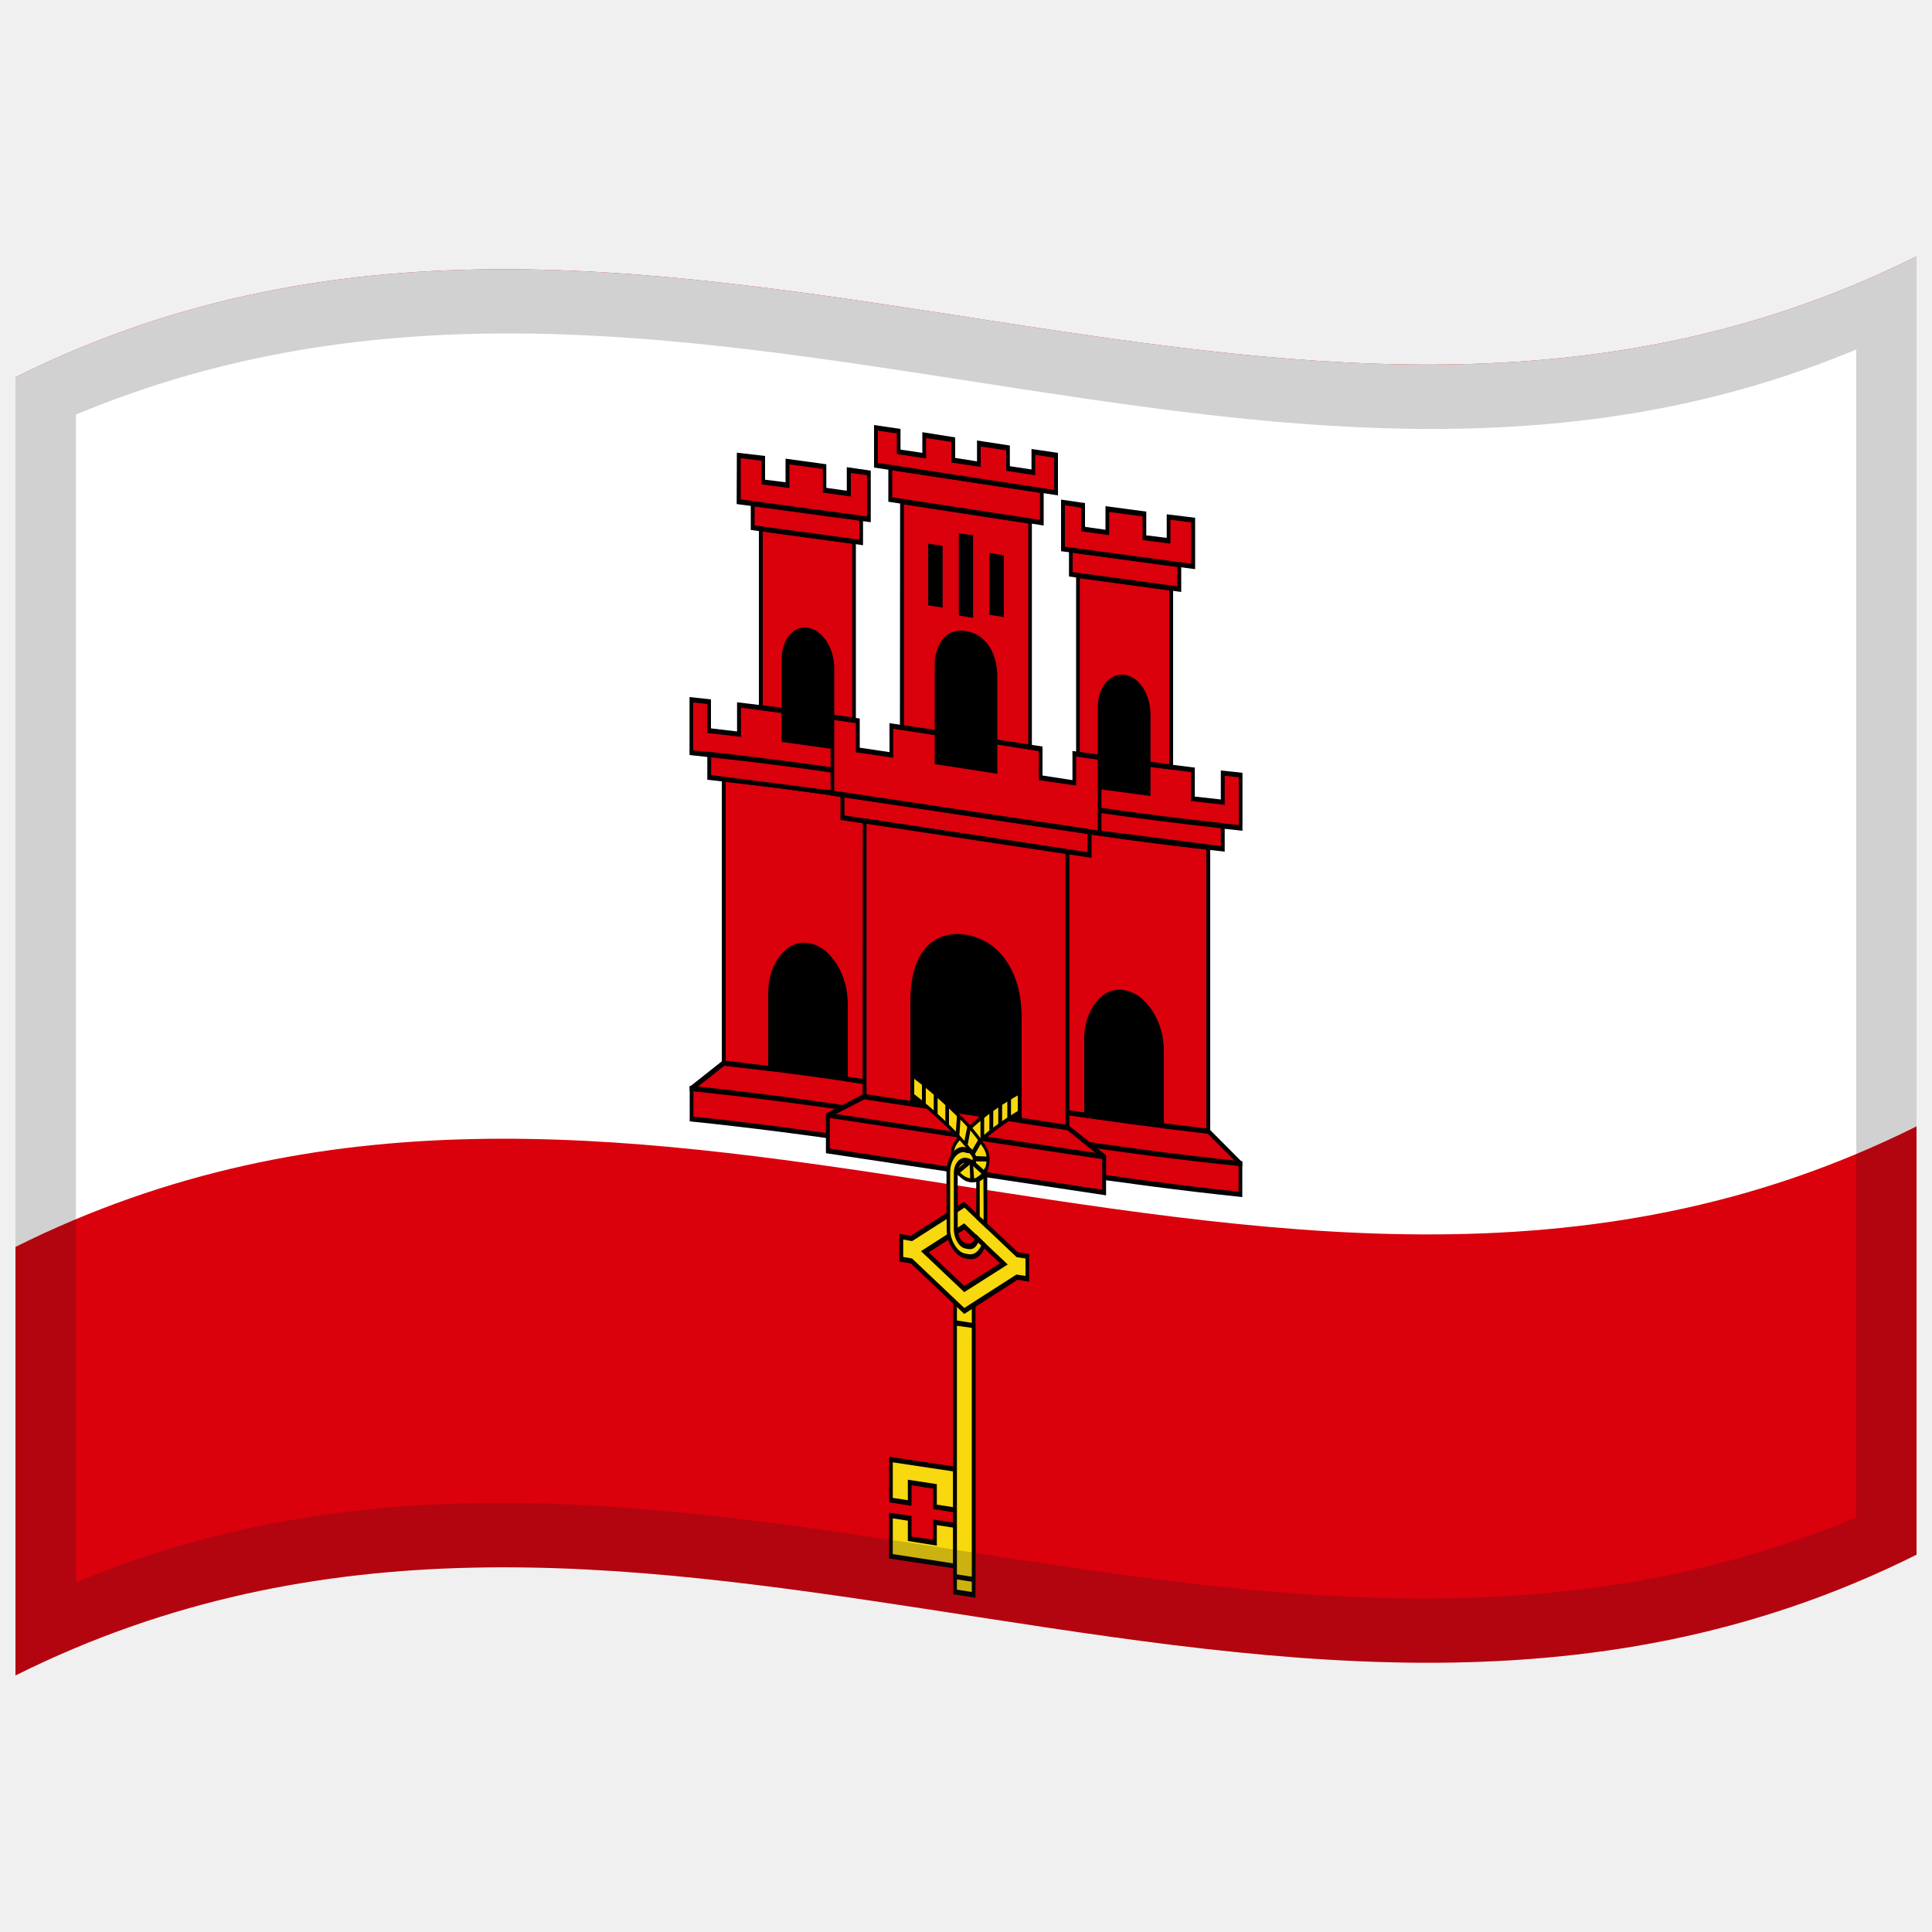
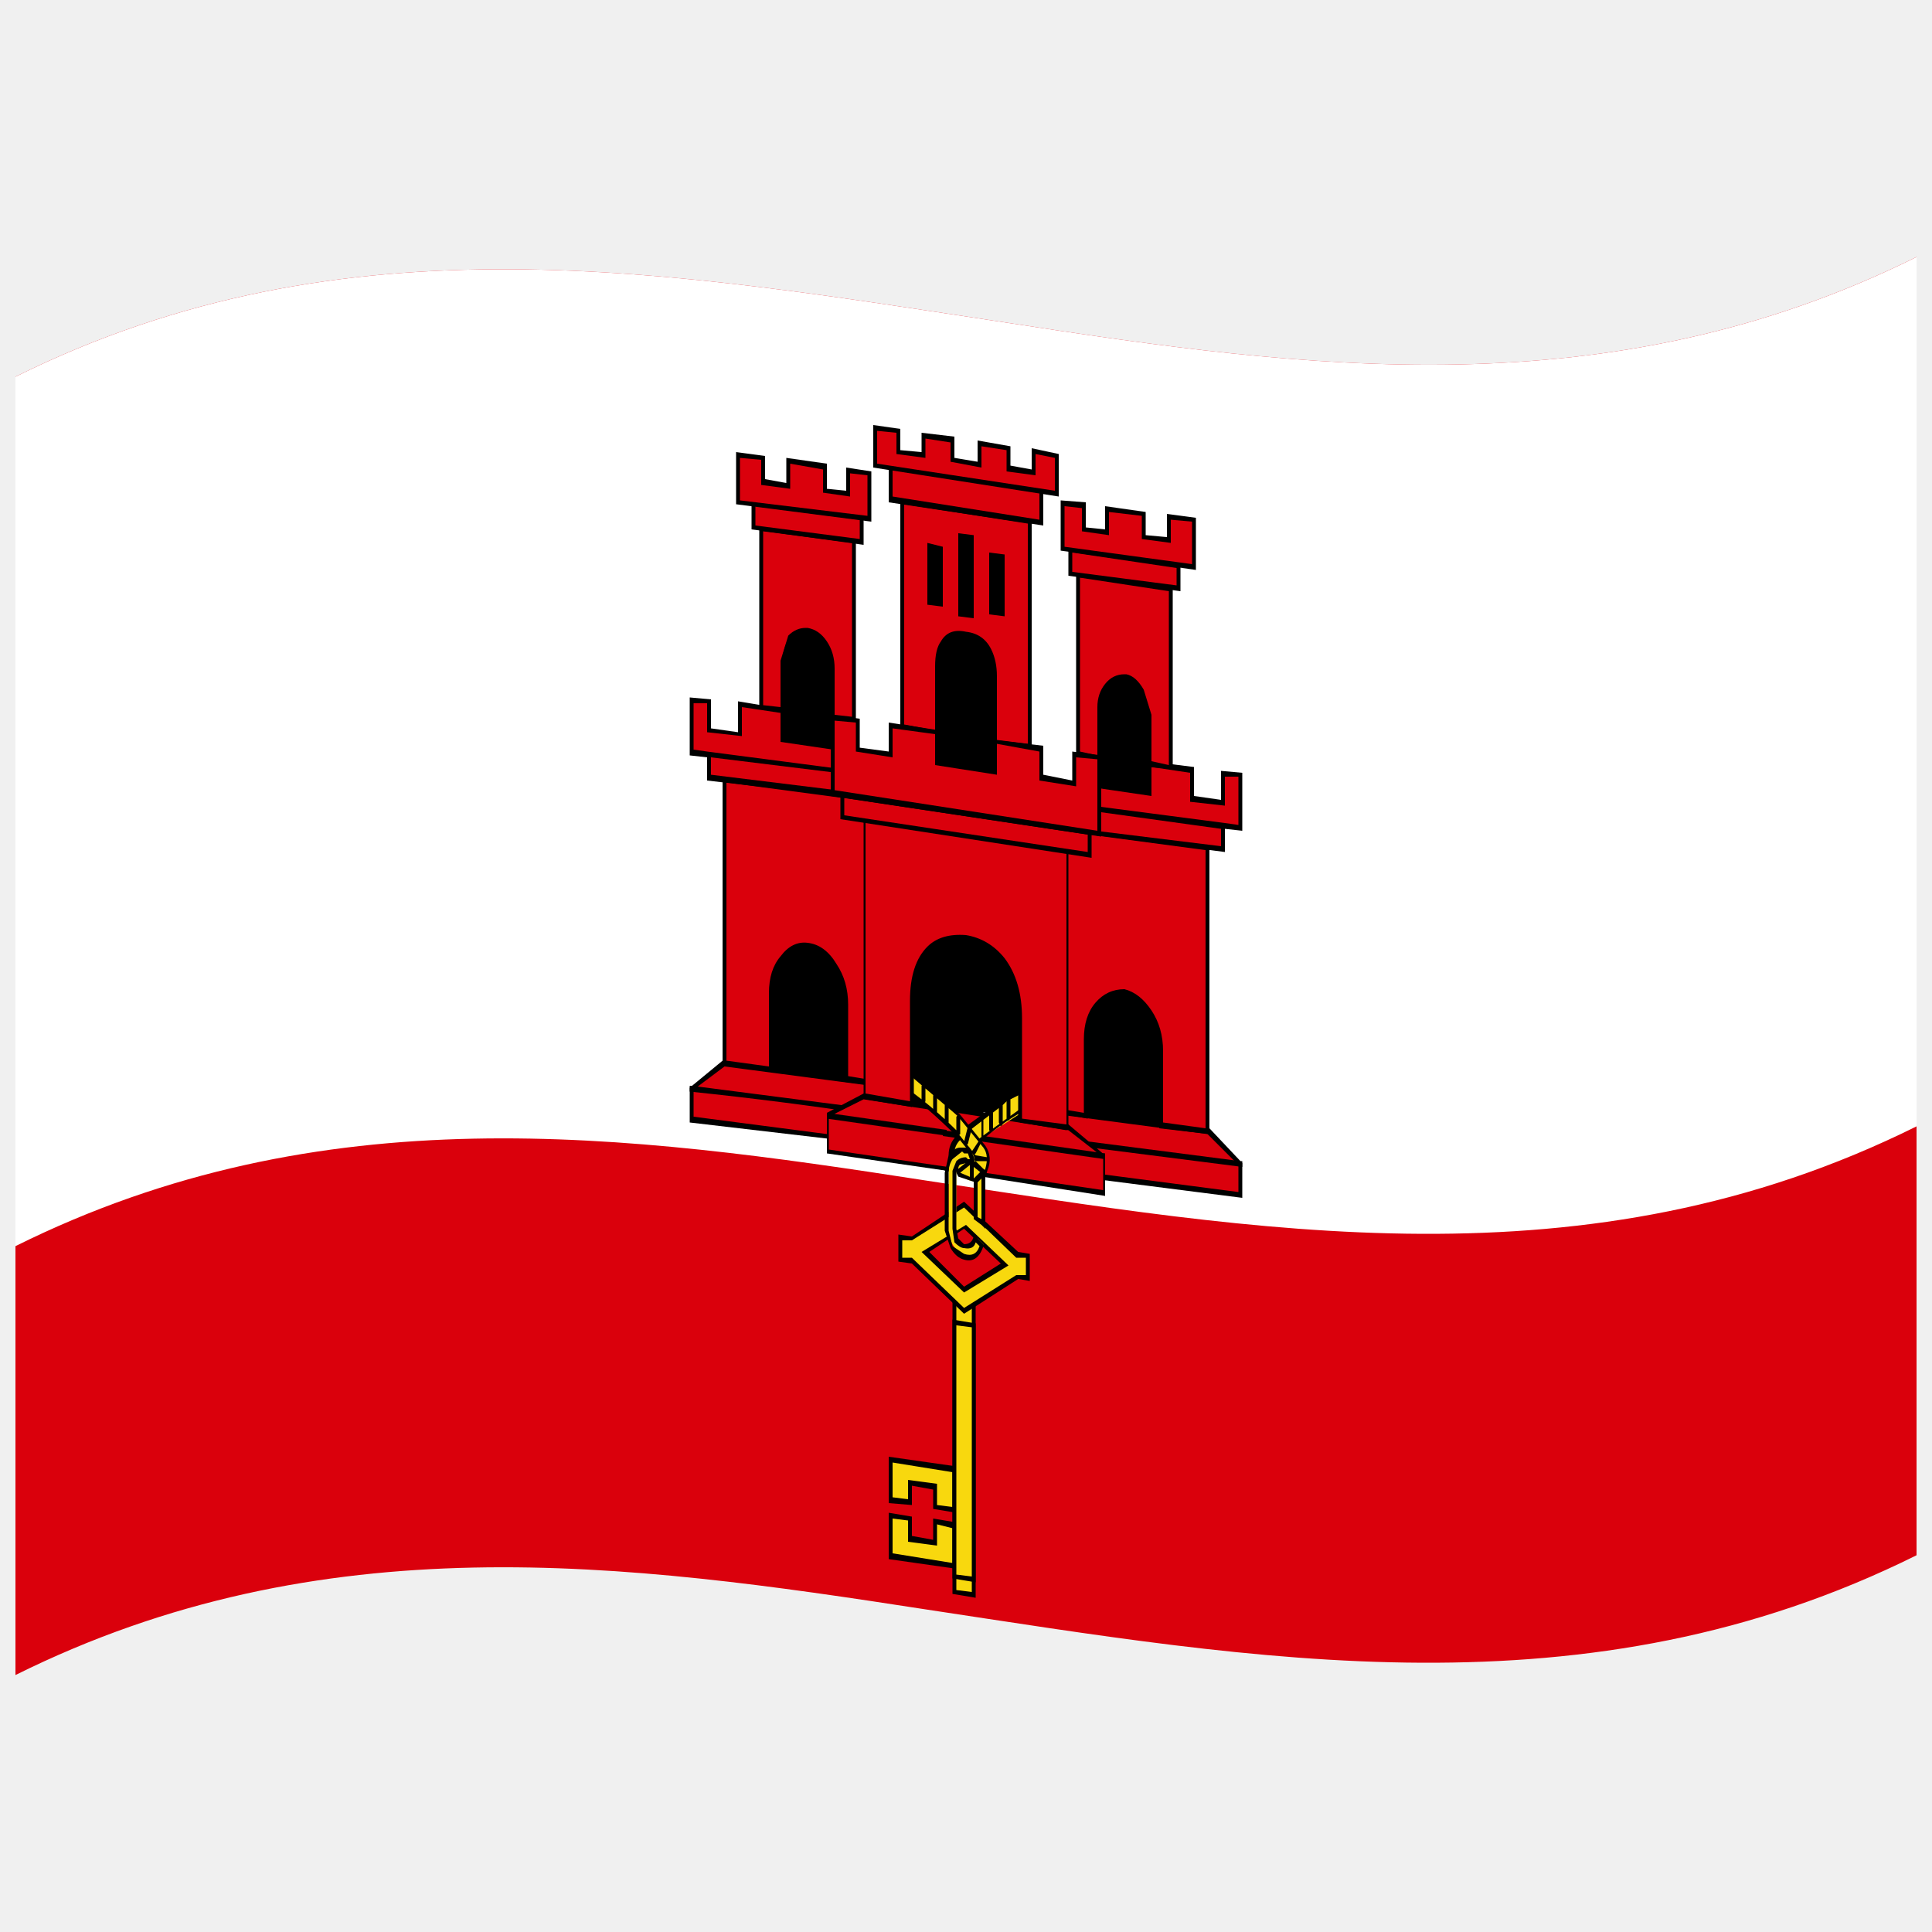
<svg xmlns="http://www.w3.org/2000/svg" viewBox="0 0 1000 1000">
-   <path fill="#da000c" d="M8 195.3c170.8-85.3 341-54.5 513.3-28C676.5 191 833.4 211.8 992 132.7v672c-170.8 85.3-341 54.5-513.3 28C323.5 809 166.6 788.1 8 867.2z" />
-   <path fill="#fff" d="M8 195.3c170.8-85.3 341-54.5 513.3-28C676.5 191 833.4 211.8 992 132.7V583c-170.8 85.3-341 54.5-513.3 28C323.5 587.1 166.6 566.3 8 645.4z" />
-   <path d="M385.8 453c40.6 4.8 81.2 11.2 123 17.6v115.5c-40.6-6.2-81.2-12.7-123-17.7z" />
-   <path fill="#da000c" d="M449.7 560.2q-37-5.5-75.1-10L358 563.5v15.9q45.1 4.6 91.7 11.7z" />
-   <path d="m374.9 551.6-16 12.7V578c30.3 3 60.5 7.2 91.7 11.8v2.6a1975 1975 0 0 0-93.6-12v-17.9l17.3-13.7q37.6 4.3 76.3 10.1v2.7q-37.3-5.7-75.7-10.1" />
-   <path fill="#da000c" d="M418.3 489.4c11 1.8 19.4 14.8 19.6 30.2v38.8l14.1 2.1v-147a2229 2229 0 0 0-77.4-10.3v147l24 2.9v-38.8c.2-14.8 8.5-26 19.7-24.9" />
-   <path d="M418.3 490.7c-5.4-.6-9.4 1.3-13.3 6.1a29 29 0 0 0-5.4 17.6v40.1l-26-3V401.7c26.2 3 52.4 6.5 79.4 10.5V562l-16-2.4v-40.1q-.2-10.8-5.6-19.3c-3.8-5.7-7.9-8.6-13.1-9.5m0-2.6c5.8 1 10.3 4.2 14.5 10.5q6 9.3 6 21.2v37.5L451 559V414.7q-37.2-5.7-75.4-10V549l22 2.7v-37.5c.1-7.9 2-14 6-19.4 4.3-5.3 8.8-7.4 14.7-6.7M401 307l35.6 4.8V401l-35.6-5z" />
-   <path fill="#da000c" d="m436.6 387.1-31.2-4.3v-15l-22.8-2.9V380l-15.5-1.7v-15.1l-9.3-1v27.4c26 2.6 52 6 78.8 9.8zm-69.5 3.4c22.2 2.3 44.3 5.2 67.2 8.5v12q-33.1-4.9-67.2-8.6z" />
-   <path d="M404.5 384v-15l-21-2.7v15.1l-17.4-2v-15l-7.3-.8v24.8l7.3.8v-.2q34 3.8 69.2 8.8v.1l2.2.4v2.6l-2.2-.3v11.8a1948 1948 0 0 0-69.2-8.8v-11.8l-9.2-1v-30L368 362v15l13.5 1.6v-15.1l24.8 3v15.2l31.1 4.3v2.6zm-36.4 8v9.2l65.2 8.3v-9.2q-32-4.7-65.2-8.3" />
-   <path fill="#da000c" d="M393.8 273.7v92.6l11.6 1.4v-25.4c.2-9.7 4.8-16.4 11.8-16.2h.7c7.4 1.4 12.8 9.6 13 19.7v25.4l11.1 1.6v-92.6z" />
-   <path d="m392.8 272.2 50.2 6.9v95.2l-13-1.9v-26.7q0-6.9-3.6-12.2c-2.5-3.6-5-5.4-8.5-6h-.6c-3.3-.2-5.6 1-7.8 4-2 3-3 6.4-3.1 11v26.7l-13.6-1.8zm2 2.9v90l9.7 1.2v-24.1q0-7.6 3.5-12.7c2.7-3.4 5.4-4.8 9.2-4.7h.7c4 .8 7 2.9 9.9 7a26 26 0 0 1 4 14.1v24.2l9.3 1.3v-90z" />
-   <path fill="#da000c" d="M389.6 260.6V273l56.2 7.7v-12.6z" />
-   <path d="m388.6 259.2 58.1 7.8v15.2l-58.1-7.9zm2 2.8v10l54.2 7.3v-10z" />
-   <path fill="#da000c" d="M382.3 235.7v24l67.5 9.1v-24l-10.4-1.6v12.3l-12.5-1.8v-12.2l-19.2-2.6V251l-12.6-1.6v-12.3z" />
-   <path d="M381.4 234.3 396 236v12.3l10.6 1.3v-12.2l21.1 2.9v12.2l10.6 1.5v-12.2l12.4 1.8v26.7l-69.4-9.4zm2 2.8v21.4l65.4 8.8V246l-8.4-1.2V257l-14.5-2v-12.3l-17.3-2.3v12.2l-14.4-1.9v-12.2zm-25.4 325c30.7 3.1 61.4 7.3 93 12v2.6c-31-4.6-62-8.8-94-12V562z" />
-   <path fill="#da000c" d="m509.6 577.1-62.3-9.5-18.8 9.7v18.4l81.1 12.3z" />
-   <path d="m447.5 569-18 9.2v16.3l81 12.3v2.6l-83-12.5v-20.6l19.5-10 63.6 9.7v2.6z" />
-   <path d="m428.5 576 83 12.5v2.6l-83-12.6zm185.7-90.4c-40.6-4.8-81.2-11.2-123-17.7v115.5c40.6 6.3 81.2 12.7 123 17.7z" />
-   <path fill="#da000c" d="M550.3 575.6q37 5.4 75.1 10l16.7 16.7V618c-30.3-3-60.6-7.1-91.8-11.7z" />
-   <path d="m625.1 586.8 16 16v14c-30.3-3.2-60.5-7.3-91.7-11.9v2.7c30.9 4.5 61.8 8.7 93.6 12v-18l-17.3-17.4q-37.6-4.2-76.3-10v2.5q37.3 5.7 75.7 10.1" />
-   <path fill="#da000c" d="M581.7 513.7c-11-1.2-19.4 9.3-19.6 24.7v38.8l-14.1-2v-147c25.5 3.8 51 7.3 77.4 10.3v147l-24-2.9v-38.8c-.2-14.8-8.5-28.2-19.7-30" />
-   <path d="M581.7 515c5.3 1 9.4 3.9 13.3 9.7a36 36 0 0 1 5.4 19v40l26 3.2V437.3a2187 2187 0 0 1-79.4-10.6v149.6l16 2.4v-40.1c.2-7.4 2-13 5.6-17.8 3.8-4.6 7.8-6.3 13.1-5.8m0-2.6c-5.8-.6-10.3 1.3-14.5 6.4a31 31 0 0 0-6 19.5v37.5L549 574V429.6q37.2 5.7 75.4 10v144.5l-22-2.7V544q0-11.5-6-20.9c-4.3-6.3-8.8-9.6-14.7-10.6M599 335.8l-35.6-4.8v89l35.6 5z" />
-   <path fill="#da000c" d="m563.4 406.3 31.2 4.3v-15l22.8 2.8v15l15.5 1.8V400l9.3 1v27.3q-38.8-4-78.8-9.8zm69.5 21q-33.1-3.5-67.2-8.5v12q33.1 4.7 67.2 8.5z" />
-   <path d="M595.5 412v-15l21 2.6v15l17.4 2v-15.1l7.3.8V427l-7.3-.7v-.1q-34-3.7-69.2-8.8l-2.2-.2v2.6l2.2.3V432q34 5 69.2 8.8V429l9.2 1v-30l-11.2-1.2v15l-13.5-1.5v-15l-24.8-3.1v15l-31.1-4.2v2.6zm36.4 16.7v9.2l-65.2-8.3v-9.2q32 4.6 65.2 8.3" />
-   <path fill="#da000c" d="M606.2 304.4V397l-11.6-1.5v-25.4c-.2-9.8-4.8-17.6-11.8-19.4h-.7c-7.4-.8-12.8 5.8-13 15.9V392l-11.1-1.6v-92.6z" />
-   <path d="m607.2 303.2-50.2-6.8v95.2l13 1.9v-26.8c.1-4.6 1.2-8 3.6-11.1s5-4 8.5-3.7h.2l.4.1c3.3.8 5.6 2.6 7.8 6.1q3 5.2 3.1 11.8v26.8l13.6 1.7zm-2 2.4v90l-9.7-1.3v-24.1q0-7.6-3.5-13.6c-2.6-4.1-5.4-6.3-9.2-7.2h-.5l-.2-.1c-4-.4-7 .9-9.9 4.2q-4 5-4 13v24l-9.3-1.2v-90z" />
-   <path fill="#da000c" d="M610.5 292.4v12.5l-56.3-7.6v-12.6z" />
-   <path d="m611.4 291.2-58.1-8v15.2l58.1 8zm-2 2.3v10l-54.2-7.4v-10z" />
-   <path fill="#da000c" d="M617.7 269.2v24l-67.5-9V260l10.4 1.5v12.2l12.5 1.8v-12.2l19.2 2.6v12.2L605 280v-12.3z" />
-   <path d="m618.6 268-14.7-1.8v12.2l-10.6-1.3v-12.3l-21.1-2.8v12.2l-10.6-1.5v-12.3l-12.4-1.8v26.7l69.4 9.3zm-2 2.4v21.4l-65.4-8.8v-21.5l8.4 1.3V275l14.5 2v-12l17.3 2.3v12.2l14.4 1.9V269zM642 601c-30.7-3.1-61.4-7.3-93-12v2.7c31 4.6 62 8.8 94 12V601z" />
-   <path fill="#da000c" d="m490.4 574.1 62.3 9.6 18.8 15v18.5L490.4 605z" />
-   <path d="m552.5 585 18 14.5v16.3l-81-12.3v2.7l83 12.5V598L553 582.4l-63.6-9.7v2.6z" />
-   <path d="M571.6 597.4 488.4 585v2.6l83 12.5z" />
-   <path fill="#f8d80e" d="M533.2 563c-5 1.6-9.7 4.7-14.3 7.6a123 123 0 0 0-22.3 18.5 11 11 0 0 0-3.6 8.7c.3 1.4 1.6-1.4 2.7-1.7q3-1.7 6-.3c2.6-3.1 5.6-5 8.4-7.7q8.8-7.3 18.3-12.8 3.3-1.9 6.8-3.2z" />
-   <path d="m533 562 .7-.3 1.2 5.6 1.2 5.6-.7.2q-2.2.7-6.5 3l-.2.1a131 131 0 0 0-26.4 20.3l-.3.4-.4-.2q-2.8-1.3-5.5.3h-.3l-1.1 1.2-1 1q-.4.3-1-.2a2 2 0 0 1-.4-1.2q-.4-5 3.8-9.5 2-2.6 5.2-5.2 7.4-7 17.2-13.4l1.8-1.2q8.2-5.1 12.7-6.5m-.3 2.2q-4.2 1.5-11.6 6.2l-1.8 1.1q-9.8 6.4-17 13.3h-.1a24 24 0 0 0-5 5v.1h-.1a11 11 0 0 0-3.4 6.6q1.1-1.3 1.8-1.4 2.9-1.7 6-.5 1.6-1.9 5-4.6l3.1-2.8q7.4-6.3 18.4-12.9h.2q3.9-2.2 6-3l-.7-3.6z" />
-   <path d="M509.4 578.6V589q0 1.3-1 1.1t-.9-1.4v-10.3q0-1.3 1-1.2t1 1.5m4.6-3.7v10q0 1.4-1 1.2-1 0-1-1.5v-10.2q0-1.3 1-1.1 1 0 1 1.5m4.6-3.3v10.1q0 1.4-1 1.2-.9 0-1-1.5v-10q.1-1.4 1-1.3 1 .2 1 1.5m4.6-3.2V579q.1 1.3-1 1.1-.8-.1-.9-1.4V568q0-1.3 1-1.1t1 1.4" />
-   <path fill="#f8d80e" d="m467.1 553.1-2.3 8.4c10.7 7.1 20.8 16 30.4 25.8a62 62 0 0 1 9.2 11.5c.4 2.3-.8 3.6-2.5 2.9-1.5-1-2.7-1.7-4.3-.7-2.2 1.4-3.8 4.6-.8 7 4.8 4.6 11.3 4 13.8-2.8 1-3.7 1.1-8-1-11.5-4-6.8-9.1-12-14.2-17.1-9-8.8-18.4-17-28.3-23.5" />
-   <path d="m467.3 549.4.5 3q13 8.8 28 23.4l1 1.1a94 94 0 0 1 13.4 16.2c2.2 3.8 2.6 7.6 1.1 12.6-1.3 3.7-3.2 5.5-6.6 6.2-3.2.4-5.6-.5-8.2-3.1q-1.4-.9-1.9-2.3t-.1-2.8a5 5 0 0 1 2.8-3.6q1.6-1.2 4.6.5l.2.1q.9.5 1.3-.1.6-.5.4-1.4a66 66 0 0 0-8-10l-1-1.1a197 197 0 0 0-30.2-25.7l-.7-.5 1.2-4.4 1.3-4.8zm.3 5-1.1 4-.7 2.6q14.7 10 29.8 25.5l1 1.1q6 6.6 8.4 10.6v.2l.1.2q.6 2.3-.7 3.6-1.1 1.3-2.7.4l-.2-.1q-2.4-1.4-3.5-.6-1.6.8-2.1 2.6v1.3q.3.7 1.1 1.2h.1l.1.2c2.3 2.2 4.4 3 7.2 2.7 2.8-.6 4.4-2 5.5-5.2 1.3-4.2 1-7.3-.8-10.4a93 93 0 0 0-13-15.8l-1.1-1.1q-14.7-14.4-27.4-23" />
-   <path d="m497.2 578.5-.6 8.7q0 1.3-1 1-1-.2-.9-1.5l.6-8.7q0-1.3 1-1 1 .2 1 1.5m5.2 5.5-1.6 8.4q-.3 1.2-1.2.7t-.7-1.7l1.7-8.3q.3-1.2 1.1-.8 1 .5.7 1.7m5.6 7.3-3.5 6.1q-.6 1-1.3.1t-.3-1.9l3.5-6q.6-1 1.4-.2.7 1 .2 1.9m.5 16.7-5-4.5q-.9-.7-.4-1.8t1.3-.4l5 4.5q.9.8.4 1.8-.4 1.1-1.3.4m2.1-6.8-5.7-.1q-1-.1-1-1.4-.2-1.3.8-1.3l5.7.2q1 0 1 1.3.2 1.4-.8 1.3" />
-   <path d="m502.2 610-.3-6.9q0-1.3.8-1.3 1 .1 1 1.4l.5 7q0 1.3-1 1.3-.9-.1-1-1.4" />
-   <path d="m501.7 603-4.8 4q-.8.8-1.3-.4-.6-1.1.2-1.8l4.7-4q.9-.7 1.4.4t-.2 1.8m-22.5-40.7v8.1q0 1.4-1 1.2t-1-1.5V562q.1-1.3 1-1.1 1 0 1 1.5m12 10.5v9.3q0 1.3-.9 1.1t-1-1.4v-9.3q0-1.4 1-1.2t1 1.5m-6-5.3v8.7q-.1 1.4-1 1.2-1 0-1-1.5v-8.7q0-1.3 1-1.1t1 1.4" />
-   <path fill="#f8d80e" d="M461.1 755.4v21l9.7 1.5v-10.5l13.2 2V780l10.3 1.6v-21.1zm0 29v21.2l33.2 5v-21l-10.3-1.7v10.6l-13.2-2v-10.6z" />
-   <path d="m460.2 783 11.6 1.7v10.6L483 797v-10.5l12.3 1.9V812l-35.1-5.3zm0-29 35.1 5.3V783l-12.3-1.9v-10.6l-11.2-1.7v10.6l-11.6-1.8zm1.9 31.9v18.5l31.3 4.8v-18.5l-8.5-1.3V800l-15-2.4v-10.5zm0-29v18.4l7.8 1.2v-10.6l15 2.3v10.6l8.5 1.3v-18.5z" />
-   <path fill="#f8d80e" d="m494.3 671.5 9.6 1.4v152.6l-9.6-1.5z" />
-   <path d="m493.4 670 11.5 1.8V827l-11.5-1.8zm1.9 3v149.8l7.7 1.2V674.1z" />
-   <path fill="#f8d80e" d="m494.3 684.7 9.6 1.4v131.4l-9.6-1.4z" />
-   <path d="m493.4 683.2 11.5 1.8v134l-11.5-1.8zm1.9 3v128.7l7.7 1.2V687.3z" />
-   <path fill="#f8d80e" d="m499.1 634.8 20.4 19.4-20.4 13-20.4-19.3zm-27.3 6.2-5.3-.8v11.7l5.3.8 27.3 25.8 27.4-17.4 5.3.8v-11.7l-5.3-.8-27.4-25.8z" />
-   <path d="m471.5 639.6 27.6-17.6 27.6 26.1 6 1v14.3l-6-1-27.6 17.7-27.6-26.1-6-1v-14.3zm-4 2v9l4.6.8 27 25.6 27-17.3 4.7.7v-9l-4.6-.7-27-25.6-27.1 17.3zm32.1-7.9 22 20.8-22.5 14.3-22.4-21.2 22.4-14.4zm-.5 2.7-18.4 11.8 18.4 17.4 18.5-11.7z" />
-   <path fill="#f8d80e" d="M498.7 595c-4.7.6-7.9 5.7-7.8 12.3v29.4c.5 6.7 4.2 12.3 9 13.5 4 .8 7.4-1.3 9.2-5.9l-3.3-3.2q-1.6 4.5-5.7 3.8c-3.3-.8-5.4-4.6-5.4-9v-29.3c.5-4.2 2.8-6.5 5.9-6 1.3 0 2.7 2 3.6.5.9-2.2-.7-3.9-1.9-5.4zm11.1 12c-.8 1.9-2.2 2.7-3.6 3.6v19.7l3.9 3.7v-25.3q0-1-.3-1.7" />
-   <path d="M498.4 593.7h.4l1.3.2q1.5.2 2.4.5h.2l.3.4.3.4c2.1 2.8 2.6 4.7 1.7 6.7q-.8 1.9-3.1.5l-1-.4h-.4q-1.8-.5-3.2 1-1.5 1.4-1.6 3.8V636q0 2.6 1.2 4.9 1.4 2.3 3.2 2.5h.1c2.5.7 3.7-.2 4.7-3l.4-1.5 5 5-.3 1c-2.2 5.8-5.2 7.7-10.2 6.5-2.6-.6-4.7-2-6.8-5.1q-2.9-4.3-3-9.7l-.1-18.5v-11q0-5.2 2.3-9.3 2.5-4 6.2-4.2m11.3 10.8 1 1.8q.2.6.3 2v28.1l-2.1-2-3.6-3.4v-21.3l.4-.3.3-.2a8 8 0 0 0 3-3zm-11-8.1q-2.9.2-5 3.4-2 3.3-1.9 7.6V637q.3 4.2 2.6 7.8t5.5 4.1c3.8 1 6-.3 8-4.2l-1.6-1.5c-1.5 3-3.2 3.9-6.2 3.1q-2.8-.3-4.7-3.7a13 13 0 0 1-1.7-6.9v-29.2q.3-3.6 2.3-5.7 2.1-2 4.5-1.4a4 4 0 0 1 2 .7l.8.3.1-.1q.5-.9-1.3-3.1l-.1-.2-1.8-.3zM509 610q-.7.8-1.9 1.4v18.2l2 1.8v-7.1zm-38.3-350 56.4 8.8v139.8l-56.4-8.7z" />
-   <path fill="#da000c" d="M466.9 259.6v117l17.8 2.7v-34.6c.2-8.3 3.7-18.2 15.3-16.8 11.6 2.2 15.1 13.2 15.3 21.5V384l17.9 2.7v-117zm30.3 17.8 5.6.9v40l-5.6-.8zm-15.8 5.5 5.6.8V313l-5.6-.9zm31.6 4.9 5.6.8V318l-5.6-.9z" />
-   <path d="m465.9 258.2 68.2 10.5v119.6l-19.8-3v-36q0-6.9-3-12.3a16 16 0 0 0-11.3-7.8c-5.1-.6-8.4.7-11.2 4.4q-3 4.4-3 11.2v36l-20-3zm2 2.9v114.4l15.9 2.4v-33.4a23 23 0 0 1 3.5-12.9c3.2-4.2 7-5.7 12.7-5 5.6 1 9.5 3.8 12.7 9q3.4 6.2 3.5 14v33.3l16 2.5V271zm35.8 16v42.7l-7.4-1.2V276zm-15.8 5.4v32l-7.5-1.2v-31.9zm31.7 5v31.9l-7.5-1.2v-32zm-21.4-8.6v37.4l3.6.6v-37.5zm-15.9 5.4V311l3.7.5V285zm31.7 5v26.6l3.7.5v-26.6z" />
-   <path fill="#da000c" d="M460.8 241.9v16.7l78.4 12v-16.7z" />
-   <path d="m459.8 240.4 80.4 12.4V272l-80.4-12.3zm2 3v14l76.5 11.7v-14z" />
-   <path fill="#da000c" d="M453.4 221.4v19.4l93.2 14.2v-19.3l-11.7-1.8v10.7l-13.2-2v-10.7l-15-2.3v10.6l-13.3-2v-10.7l-15-2.3V236l-13.3-2v-10.7z" />
-   <path d="m452.4 220 13.7 2v10.7l11.3 1.7v-10.7l17 2.7V237l11.3 1.8V228l17 2.6v10.7l11.2 1.7v-10.6l13.7 2v22L452.4 242zm2 2.9v16.7l91.2 14v-16.7l-9.8-1.5V246l-15-2.3v-10.6l-13.2-2v10.6l-15.2-2.3v-10.7l-13.1-2v10.6l-15.1-2.3v-10.6z" />
-   <path fill="#da000c" d="M436.1 411.2v12l127.8 19.4v-12.1z" />
-   <path d="M435.1 409.7 565 429.3V444l-130-19.6zm2 3v9.4l125.8 19v-9.4z" />
-   <path fill="#da000c" d="M430.9 371.2v39.2L569 431.2V392l-13-1.9v15.1l-17.5-2.5v-15.1l-23.3-3.6v15l-30.6-4.6v-15.1l-23.3-3.6v15.1l-17.4-2.6v-15z" />
-   <path d="m430 369.8 15 2.1V387l15.4 2.3v-15l25.3 3.8v15.1l28.6 4.4v-15l25.3 3.8v15l15.5 2.4v-15.1l15 2.2v41.8l-140.2-21zm1.8 2.9v36.6l136.4 20.5v-36.6l-11.2-1.6v15l-19.3-2.8v-15l-21.5-3.4v15.1l-32.4-5v-15l-21.5-3.3v15l-19.3-2.8v-15.1z" />
-   <path fill="#da000c" d="M447.5 424.9v142.7l24.7 3.7v-53.4c.2-25.3 12.1-35 27.8-32.7 15 2.5 27.6 15.9 27.8 41.2v53.4l24.7 3.8V440.9z" />
-   <path d="M446.6 424.8q-.1-1.4 1-1.2l104.9 16q1 .1 1 1.4v142.7q0 1.3-1 1.2l-24.7-3.8q-1-.1-1-1.4v-53.4a47 47 0 0 0-8-28.2q-7.3-9.8-18.8-11.6c-8.1-1.2-14 .7-19 5.7-5.2 5.7-7.8 14-7.8 25.8v53.4q0 1.4-1 1.2l-24.7-3.7q-1-.2-1-1.5zm1.9 1.6v140l22.7 3.4v-52c.1-12.7 2.9-21.6 8.4-27.7 5.4-5.5 11.8-7.5 20.4-6.3a31 31 0 0 1 20.1 12.5c5.8 8 8.6 17.8 8.7 30.3v52l22.7 3.5V442z" />
-   <path fill="#1a1a1a" d="M8 195.3c170.8-85.3 341-54.5 513.3-28C676.5 191 833.4 211.8 992 132.7v672c-170.8 85.3-341 54.5-513.3 28C323.5 809 166.6 788.1 8 867.2zm31.3 19.3v604.5c306.5-128.2 611.1 96 921.5-33.7V180.9C654.2 309 349.5 84.9 39.3 214.6" opacity=".2" />
+   <path fill="#da000c" d="M8 195c171-85 341-54 513-28 155 24 312 45 471-34v672c-171 85-341 54-513 28-155-24-312-45-471 34z" />
+   <path fill="#fff" d="M8 195c171-85 341-54 513-28 155 24 312 45 471-34v450c-171 85-341 54-513 28-155-24-312-45-471 34z" />
+   <path d="m386 453 123 18v115q-61-10-123-18z" />
+   <path fill="#da000c" d="m450 560-75-10-17 13v16l92 12z" />
+   <path d="m375 552-16 12v14l92 12v2l-94-11v-18l17-14 77 10v3z" />
+   <path fill="#da000c" d="M418 489c11 2 20 15 20 31v38l14 3V414l-77-11v147l24 3v-39c0-15 8-26 19-25" />
+   <path d="M418 491q-7-2-13 6-5 7-5 17v41l-26-4V402l79 10v150l-16-2v-40q0-11-6-20-4-8-13-9m0-3q9 1 15 11 6 9 6 21v37l12 2V415l-75-10v144l22 3v-38q0-12 6-19 6-8 14-7m-17-181 36 5v89l-36-5z" />
+   <path fill="#da000c" d="m437 387-32-4v-15l-22-3v15l-16-2v-15l-9-1v28l79 9zm-70 3 67 9v12l-67-9z" />
+   <path d="M404 384v-15l-20-3v15l-18-2v-15h-7v24l7 1 69 9h3v3h-3v11l-69-8v-12l-9-1v-30l11 1v15l14 2v-16l24 4v15l32 4v3zm-36 8v9l65 8v-9z" />
+   <path fill="#da000c" d="M394 274v92l11 2v-26q1-15 12-16h1q12 4 13 20v25l11 2v-93z" />
+   <path d="m393 272 50 7v95l-13-2v-26q0-8-4-12-3-6-8-6v-1h-1q-4 0-8 4-3 5-3 11v27l-13-2zm2 3v90l9 1v-24l4-13q4-4 9-4h1q6 1 10 7t4 14v24l9 1v-90z" />
+   <path fill="#da000c" d="M390 261v12l56 8v-13z" />
+   <path d="m389 259 58 8v15l-58-8zm2 3v10l54 7v-10z" />
+   <path fill="#da000c" d="M382 236v24l68 9v-24l-11-2v12l-12-1v-13l-19-2v12l-13-2v-12z" />
+   <path d="m381 234 15 2v12l11 2v-13l21 3v13l10 1v-12l13 2v26l-70-9zm2 3v22l66 8v-21l-9-1v12l-14-2v-12l-17-3v13l-15-2v-13zm-25 325 93 12v3q-46-7-94-12v-3z" />
+   <path fill="#da000c" d="m510 577-63-9-19 9v19l82 12z" />
+   <path d="m447 569-18 9v17l82 12v2l-83-12v-21l19-10 64 10v3zm-19 7 84 12v3l-84-12zm186-90-123-18v115q61 10 123 18z" />
+   <path fill="#da000c" d="m550 576 75 10 17 16v16l-92-12z" />
+   <path d="m625 587 16 16v14l-92-12v3l94 12v-18l-17-18-77-10v3z" />
+   <path fill="#da000c" d="M582 514q-18 0-20 24v39l-14-2V428l77 10v147l-24-2v-39c0-15-8-28-19-30" />
+   <path d="M582 515q7 1 13 10 6 8 5 19v40l26 3V437l-79-10v149l16 3v-40q0-11 6-18 4-7 13-6m0-3q-9 0-15 7t-6 19v38l-12-2V430l75 10v144l-22-3v-37q0-12-6-21t-14-11m17-176-36-5v89l36 5z" />
+   <path fill="#da000c" d="m563 406 32 5v-15l22 2v15l16 2v-15l9 1v27l-79-9zm70 21-67-8v12l67 8z" />
+   <path d="M596 412v-15l20 3v15l18 2v-15h7v25l-7-1-69-9h-3v3h3v12l69 9v-12l9 1v-30l-11-1v15l-14-2v-15l-24-3v15l-32-4v2zm36 17v9l-65-8v-10z" />
+   <path fill="#da000c" d="M606 304v93l-11-1v-26q-2-16-12-19h-1q-12 0-13 16v25l-11-2v-92z" />
+   <path d="m607 303-50-7v96l13 1v-26q0-7 4-11 3-4 8-4h1l8 6q3 5 3 12v27l13 1zm-2 3v90l-9-2v-24l-4-13q-4-7-9-8h-1q-6 0-10 5t-4 12v25l-9-2v-90z" />
+   <path fill="#da000c" d="M610 292v13l-56-8v-12z" />
+   <path d="m611 291-58-8v15l58 8zm-2 3v9l-54-7v-10z" />
+   <path fill="#da000c" d="M618 269v24l-68-9v-24l11 2v12l12 2v-13l19 3v12l13 2v-12z" />
+   <path d="m619 268-15-2v12l-11-1v-12l-21-3v12l-10-1v-13l-13-1v26l70 10zm-2 2v22l-66-9v-21l9 1v12l14 2v-12l17 2v12l15 2v-12zm25 331-93-12v3l94 12v-3z" />
+   <path fill="#da000c" d="m490 574 63 10 19 15v18l-82-12z" />
+   <path d="m553 585 18 14v17l-82-12v2l83 13v-21l-19-16-64-9v2zm19 12-84-12v3l84 12z" />
+   <path fill="#f8d80e" d="m533 563-14 8-22 18q-4 3-4 9l3-2h6l8-8 25-16z" />
+   <path d="m533 562 1 5 1 6h-1l-6 3a130 130 0 0 0-27 21h-6l-1 1-1 1h-1l-1-1q0-6 4-10l5-5 18-13 1-1zm0 2-12 6-2 2-17 13-5 5q-3 3-3 7l1-2h7l4-5 4-3 18-13 6-3v-3zm-24 15v10l-1 1v-13zm5-4v10l-1 1-1-1v-10l1-2zm5-3v10l-1 1-1-2v-10l1-1zm4-4v11l-1 1-1-1v-11l1-1z" />
+   <path fill="#f8d80e" d="m467 553-2 8q16 12 30 26l9 12q1 3-2 3-3-2-4-1-5 3-1 7 9 8 14-3 2-5-1-11-7-10-15-17-13-13-28-24" />
+   <path d="m467 549 1 3q13 9 28 24l1 1 13 16q4 6 1 13-1 5-6 6l-9-3-1-2-1-3 3-4q3-2 5 1h1l1-2-8-10-1-1q-15-15-30-26h-1l1-5 1-4zm1 5-1 4-1 3q15 10 30 25v1l1 1 8 10v1l-1 3-2 1-1-1h-3q-2 1-2 3v1l1 1 7 3q4-1 6-5 2-7-1-11l-13-16-1-1zm29 25v8l-1 1-1-1v-9l1-1zm6 5-2 8-1 1-1-2 2-8 1-1zm5 7-3 6-2 1v-2l4-6 1-1zm1 17-5-4-1-2 2-1 5 5zm2-7h-6l-1-1 1-2 6 1 1 1zm-9 9v-7l1-1 1 1v7l-1 1zm0-7-5 4h-1v-2l5-4h1zm-23-41v8l-1 2-1-2v-8l1-1zm12 11v9l-1 1-1-1v-10l1-1zm-6-5v8l-1 1-1-1v-9l1-1z" />
+   <path fill="#f8d80e" d="M461 755v21l10 2v-11l13 2v11l10 2v-22zm0 29v22l33 5v-21l-10-2v10l-13-2v-10z" />
+   <path d="m460 783 12 2v10l11 2v-11l12 2v24l-35-5zm0-29 35 5v24l-12-2v-10l-11-2v10l-12-1zm2 32v18l31 5v-18l-8-2v11l-15-2v-11zm0-29v18l8 1v-10l15 2v11l8 1v-18z" />
+   <path fill="#f8d80e" d="m494 671 10 2v152l-10-1z" />
+   <path d="m493 670 12 2v155l-12-2zm2 3v150l8 1V674z" />
+   <path fill="#f8d80e" d="m494 685 10 1v132l-10-2z" />
+   <path d="m493 683 12 2v134l-12-2zm2 3v129l8 1V687z" />
+   <path fill="#f8d80e" d="m499 635 21 19-21 13-20-19zm-27 6-6-1v12l6 1 27 26 27-18 6 1v-12l-6-1-27-25z" />
+   <path d="m472 640 27-18 28 26 6 1v14l-6-1-28 18-27-26-7-1v-14zm-5 2v9h5l27 26 27-17h5v-9h-5l-27-26-27 17zm33-8 22 21-23 14-22-21zm-1 2-18 12 18 18 19-12z" />
+   <path fill="#f8d80e" d="M499 595q-8 2-8 12v30q1 10 9 13 6 2 9-6l-3-3q-1 4-6 4-5-2-5-9v-29q0-7 6-6 2 2 3 0 1-3-2-5zm11 12-4 4v19l4 4z" />
+   <path d="M498 594h4v1q3 4 2 7h-4l-4 1-1 4v29l1 5 3 3q4 0 5-4v-1l5 5v1q-3 9-10 7-4-1-7-6l-3-9v-30l2-9q3-4 6-4m12 11 1 1v30l-2-2-4-3v-21l1-1 3-3zm-11-9-5 4q-2 3-2 7v30l2 8 6 4q6 2 8-4l-2-2q-1 4-6 3-2 0-5-3l-1-7v-30l2-5q2-2 5-2l1 1h1l-1-3h-2zm10 14-2 2v18l2 1zm-37-350 56 9v140l-56-9z" />
+   <path fill="#da000c" d="M467 260v117l18 2v-34c0-9 3-18 15-17 12 2 15 13 15 21v35l18 3V270zm30 17 6 1v40l-6-1zm-16 6 6 1v29l-6-1zm32 5 6 1v29l-6-1z" />
+   <path d="m466 258 68 11v119l-20-3v-36l-3-12q-4-6-11-8-7-1-11 5-3 4-3 11v36l-20-3zm2 3v114l16 3v-33q0-9 3-13 4-7 13-5 9 1 13 9 3 6 3 14v33l16 2V271zm36 16v43l-8-1v-43zm-16 6v31l-8-1v-32zm32 4v32l-8-1v-32zm-22-8v37l4 1v-38zm-16 5v27l4 1v-27zm32 5v27h4v-26z" />
+   <path fill="#da000c" d="M461 242v17l78 12v-17z" />
+   <path d="m460 240 80 13v19l-80-12zm2 3v14l76 12v-14z" />
+   <path fill="#da000c" d="M453 221v20l94 14v-19l-12-2v11l-13-2v-11l-15-2v10l-14-2v-10l-15-3v11l-13-2v-11z" />
+   <path d="m452 220 14 2v11l11 1v-10l17 2v11l12 2v-11l17 3v10l11 2v-11l14 3v22l-96-15zm2 3v17l92 14v-17l-10-2v11l-15-2v-11l-13-2v11l-16-3v-10l-13-2v10l-15-2v-11z" />
+   <path fill="#da000c" d="M436 411v12l128 20v-12z" />
+   <path d="m435 410 130 19v15l-130-20zm2 3v9l126 19v-9z" />
+   <path fill="#da000c" d="M431 371v39l138 21v-39l-13-2v15l-17-2v-15l-24-4v15l-30-5v-15l-24-3v15l-17-3v-15z" />
+   <path d="m430 370 15 2v15l15 2v-15l26 4v15l28 5v-15l26 3v15l15 3v-15l15 2v42l-140-21zm2 3v36l136 21v-37l-11-1v15l-19-3v-15l-22-4v16l-32-5v-16l-22-3v15l-19-3v-15z" />
+   <path fill="#da000c" d="M448 425v143l24 3v-53c0-25 12-35 28-33 15 3 28 16 28 41v54l24 4V441z" />
+   <path d="m447 425 1-1 104 16 1 1v143l-1 1-24-4-1-1v-54q0-17-8-28-7-9-19-12-12-1-19 6-8 9-8 26v53l-1 2-24-4-1-2zm1 1v140l23 4v-52q0-19 9-28 7-7 20-6 12 2 20 12 9 12 9 31v52l23 3V442z" />
</svg>
